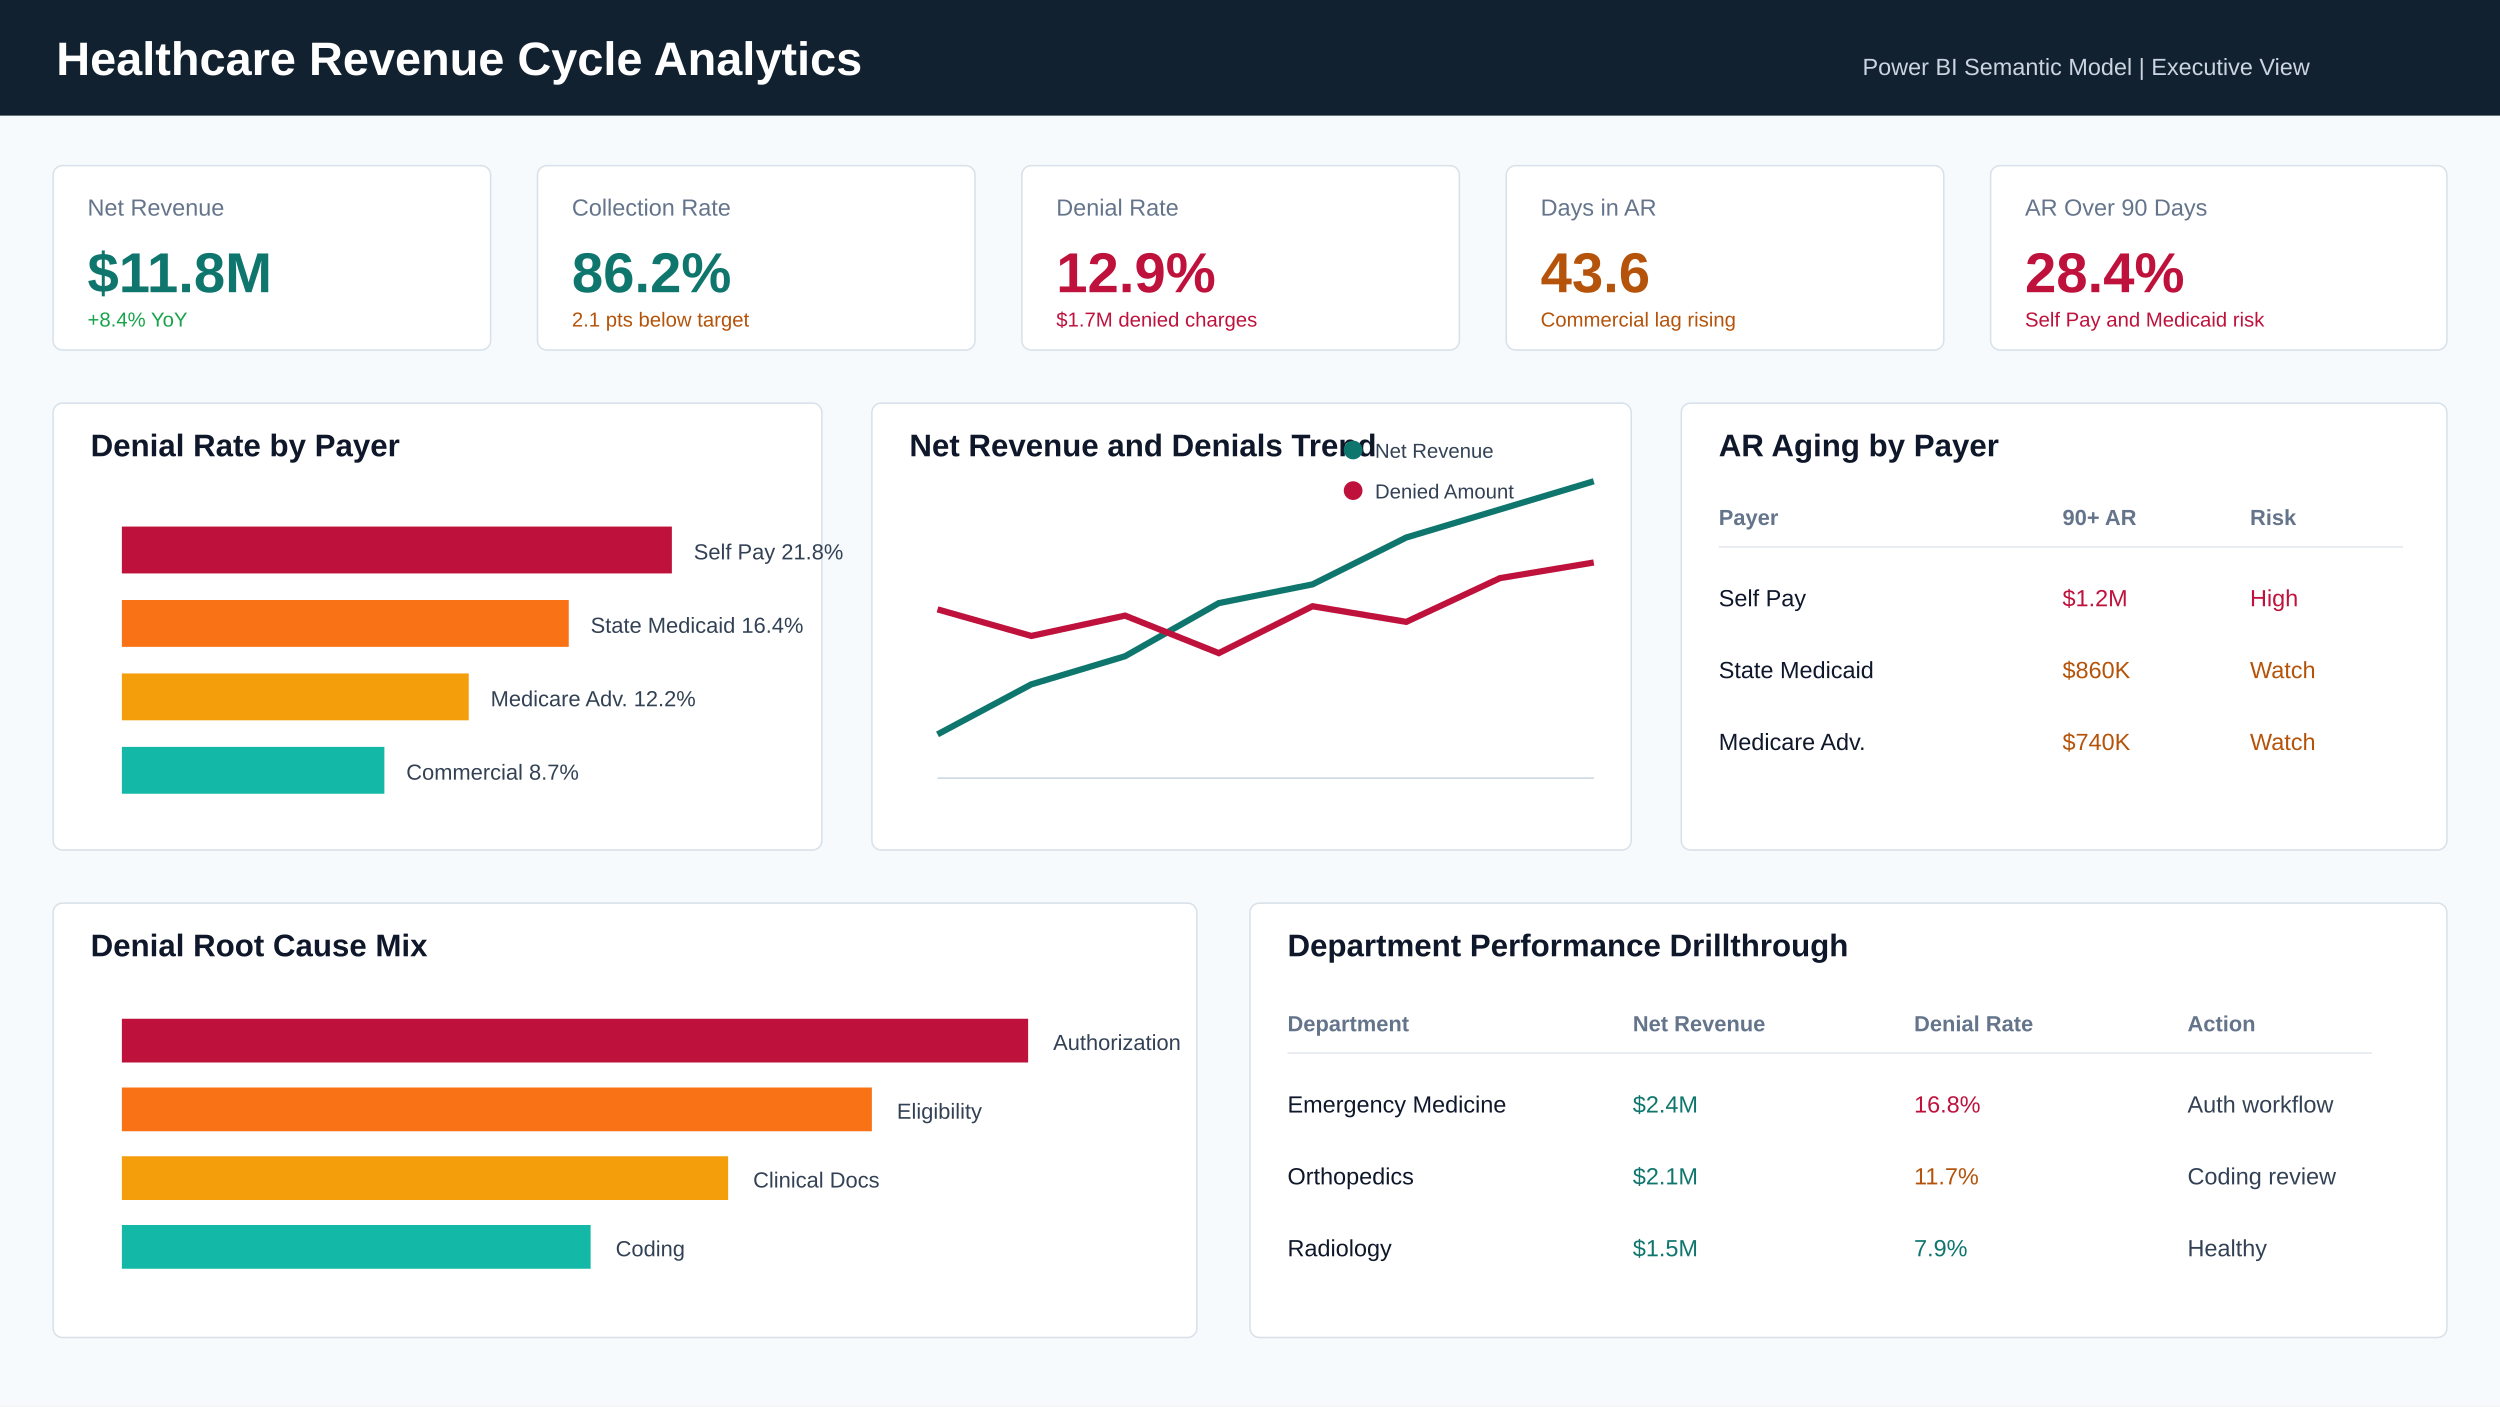
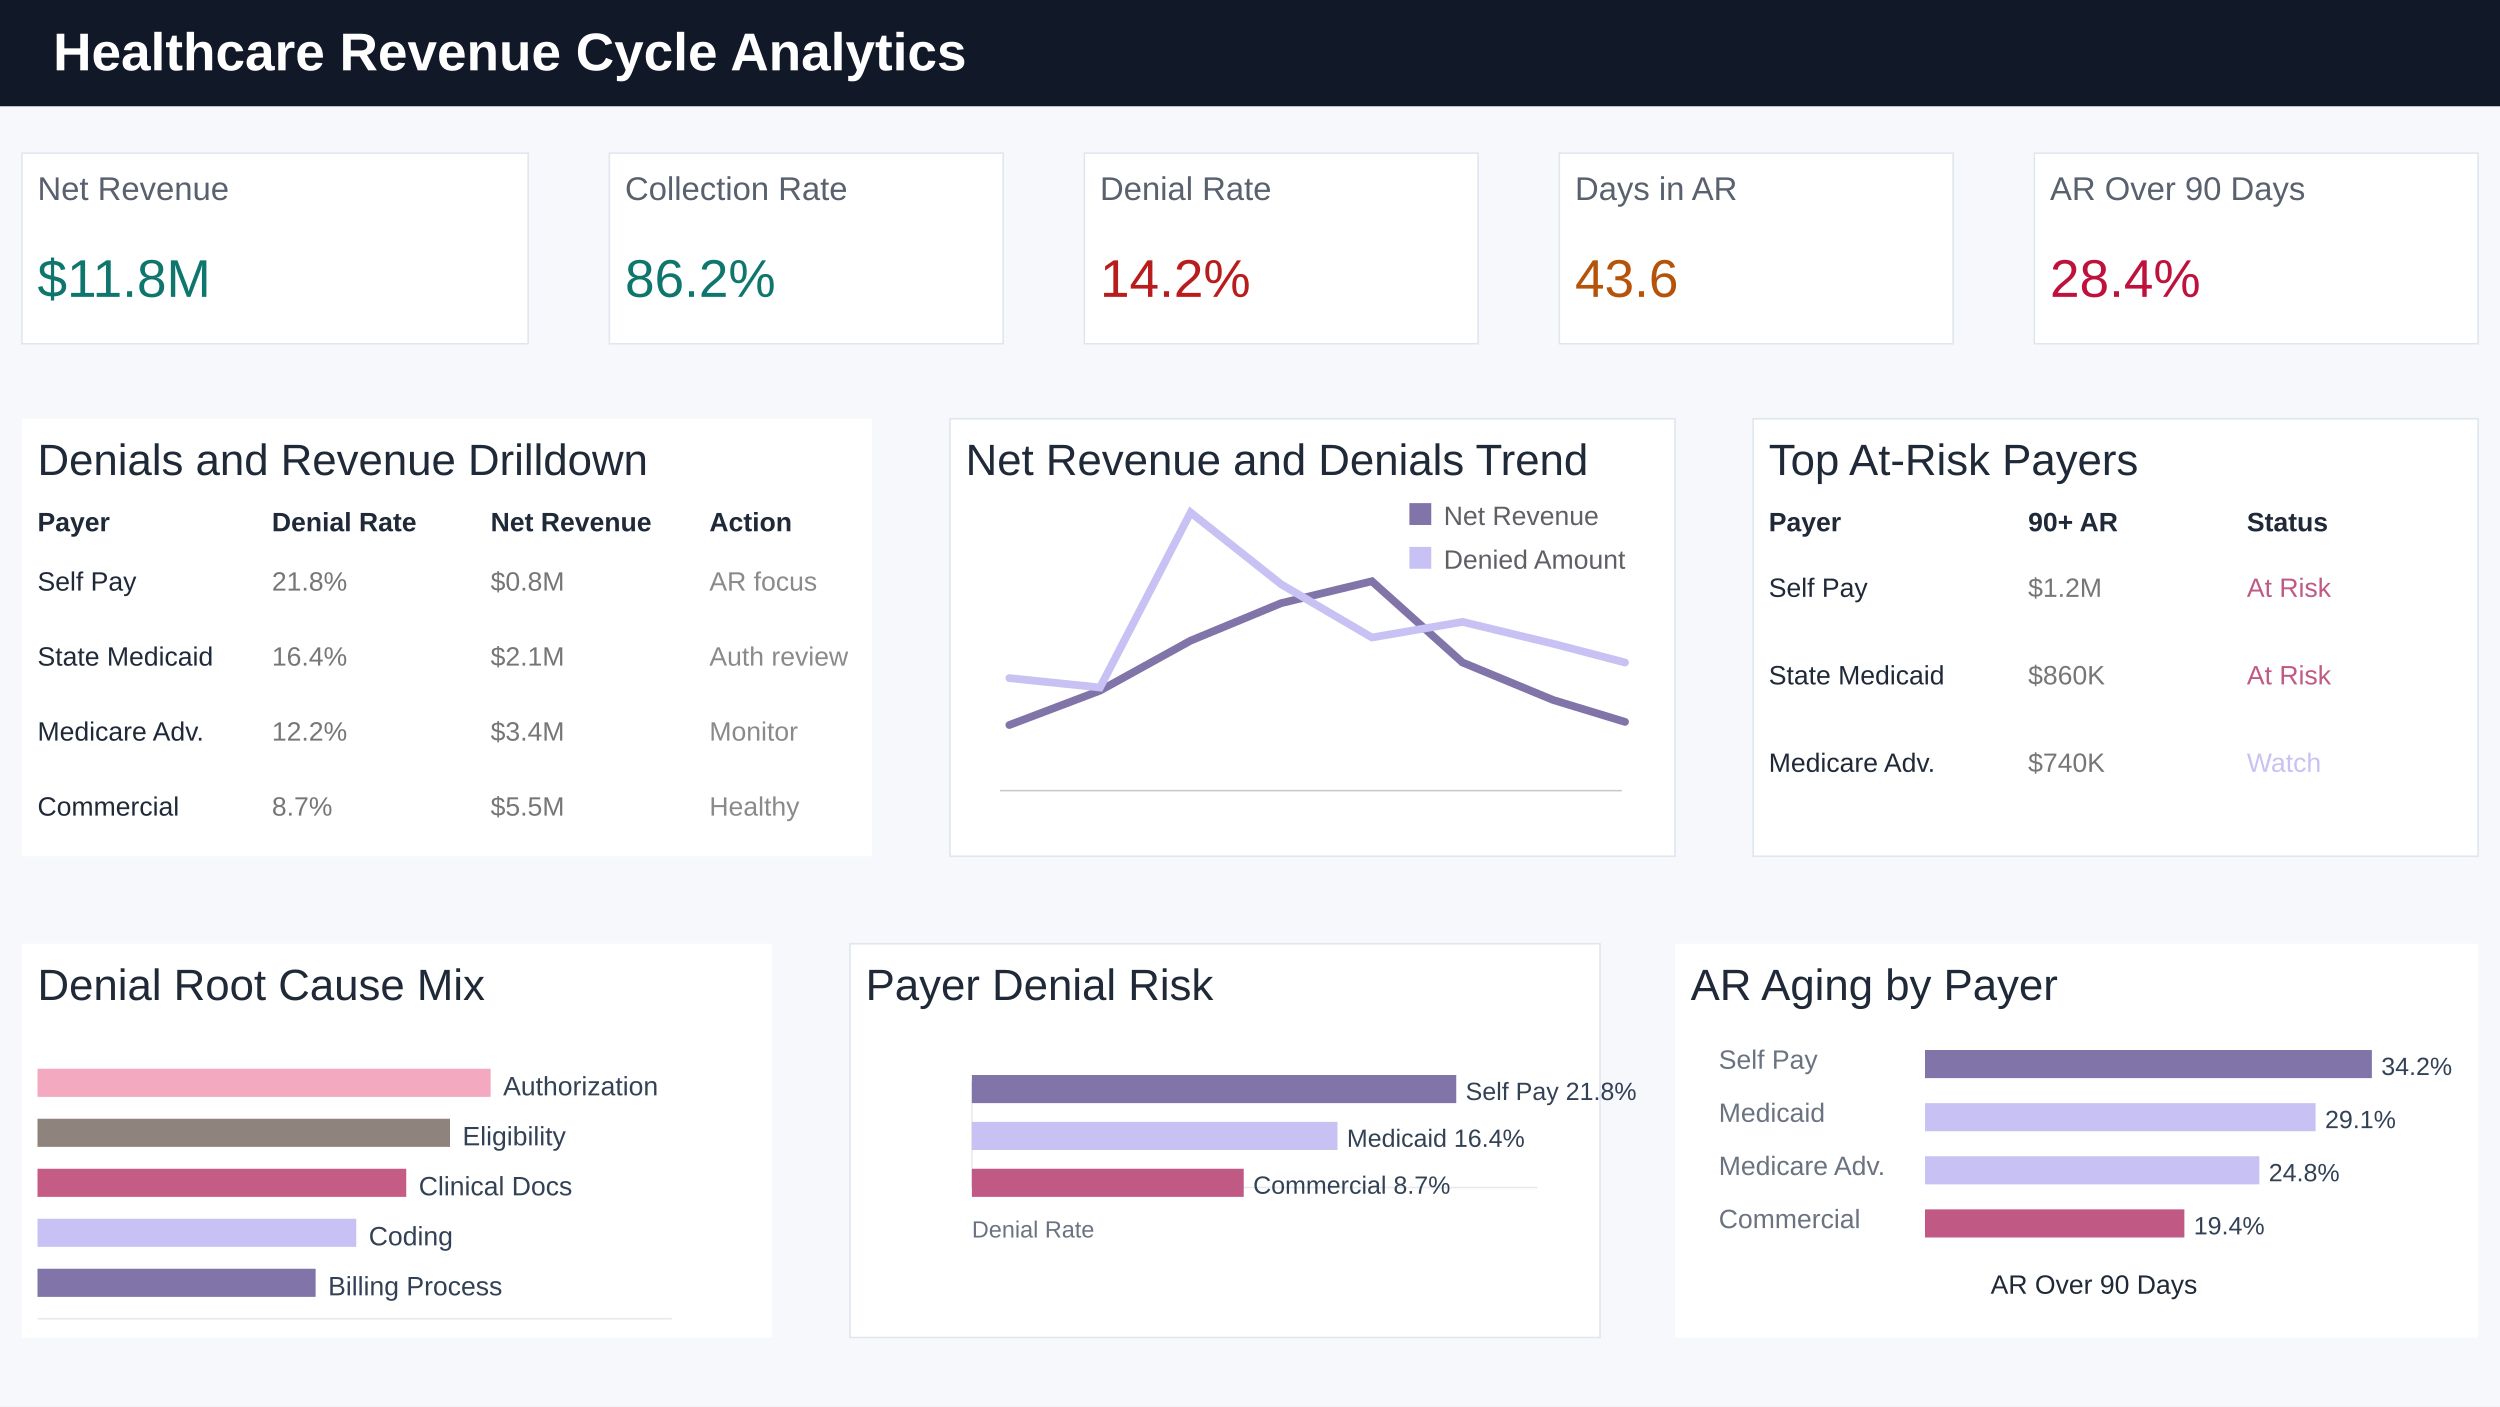
<svg xmlns="http://www.w3.org/2000/svg" width="1600" height="900" viewBox="0 0 1600 900">
-   <rect width="1600" height="900" fill="#f7fafc" />
-   <rect width="1600" height="74" fill="#12212f" />
-   <text x="36" y="48" font-family="Segoe UI, Arial, sans-serif" font-size="30" font-weight="700" fill="#ffffff">Healthcare Revenue Cycle Analytics</text>
-   <text x="1192" y="48" font-family="Segoe UI, Arial, sans-serif" font-size="15" fill="#cbd5e1">Power BI Semantic Model | Executive View</text>
+   <rect width="1600" height="900" fill="#f6f8fb" />
+   <rect x="0" y="0" width="1600" height="68" fill="#111827" />
+   <text x="34" y="45" font-family="Segoe UI, Arial, sans-serif" font-size="34" font-weight="700" fill="#ffffff">Healthcare Revenue Cycle Analytics</text>
  <g font-family="Segoe UI, Arial, sans-serif">
-     <rect x="34" y="106" width="280" height="118" rx="6" fill="#ffffff" stroke="#d8e1ea" />
-     <text x="56" y="138" font-size="15" fill="#64748b">Net Revenue</text>
-     <text x="56" y="187" font-size="36" font-weight="700" fill="#0f766e">$11.8M</text>
-     <text x="56" y="209" font-size="13" fill="#16a34a">+8.4% YoY</text>
-     <rect x="344" y="106" width="280" height="118" rx="6" fill="#ffffff" stroke="#d8e1ea" />
-     <text x="366" y="138" font-size="15" fill="#64748b">Collection Rate</text>
-     <text x="366" y="187" font-size="36" font-weight="700" fill="#0f766e">86.2%</text>
-     <text x="366" y="209" font-size="13" fill="#b45309">2.1 pts below target</text>
-     <rect x="654" y="106" width="280" height="118" rx="6" fill="#ffffff" stroke="#d8e1ea" />
-     <text x="676" y="138" font-size="15" fill="#64748b">Denial Rate</text>
-     <text x="676" y="187" font-size="36" font-weight="700" fill="#be123c">12.9%</text>
-     <text x="676" y="209" font-size="13" fill="#be123c">$1.7M denied charges</text>
-     <rect x="964" y="106" width="280" height="118" rx="6" fill="#ffffff" stroke="#d8e1ea" />
-     <text x="986" y="138" font-size="15" fill="#64748b">Days in AR</text>
-     <text x="986" y="187" font-size="36" font-weight="700" fill="#b45309">43.6</text>
-     <text x="986" y="209" font-size="13" fill="#b45309">Commercial lag rising</text>
-     <rect x="1274" y="106" width="292" height="118" rx="6" fill="#ffffff" stroke="#d8e1ea" />
-     <text x="1296" y="138" font-size="15" fill="#64748b">AR Over 90 Days</text>
-     <text x="1296" y="187" font-size="36" font-weight="700" fill="#be123c">28.4%</text>
-     <text x="1296" y="209" font-size="13" fill="#be123c">Self Pay and Medicaid risk</text>
-     <rect x="34" y="258" width="492" height="286" rx="6" fill="#ffffff" stroke="#d8e1ea" />
-     <text x="58" y="292" font-size="20" font-weight="700" fill="#0f172a">Denial Rate by Payer</text>
-     <rect x="78" y="337" width="352" height="30" fill="#be123c" />
-     <text x="444" y="358" font-size="14" fill="#334155">Self Pay 21.8%</text>
-     <rect x="78" y="384" width="286" height="30" fill="#f97316" />
-     <text x="378" y="405" font-size="14" fill="#334155">State Medicaid 16.4%</text>
-     <rect x="78" y="431" width="222" height="30" fill="#f59e0b" />
-     <text x="314" y="452" font-size="14" fill="#334155">Medicare Adv. 12.2%</text>
-     <rect x="78" y="478" width="168" height="30" fill="#14b8a6" />
-     <text x="260" y="499" font-size="14" fill="#334155">Commercial 8.7%</text>
-     <rect x="558" y="258" width="486" height="286" rx="6" fill="#ffffff" stroke="#d8e1ea" />
-     <text x="582" y="292" font-size="20" font-weight="700" fill="#0f172a">Net Revenue and Denials Trend</text>
-     <polyline points="600,470 660,438 720,420 780,386 840,374 900,344 960,326 1020,308" fill="none" stroke="#0f766e" stroke-width="4" />
-     <polyline points="600,390 660,407 720,394 780,418 840,388 900,398 960,370 1020,360" fill="none" stroke="#be123c" stroke-width="4" />
-     <line x1="600" y1="498" x2="1020" y2="498" stroke="#cbd5e1" />
-     <circle cx="866" cy="288" r="6" fill="#0f766e" />
-     <text x="880" y="293" font-size="13" fill="#334155">Net Revenue</text>
-     <circle cx="866" cy="314" r="6" fill="#be123c" />
-     <text x="880" y="319" font-size="13" fill="#334155">Denied Amount</text>
-     <rect x="1076" y="258" width="490" height="286" rx="6" fill="#ffffff" stroke="#d8e1ea" />
-     <text x="1100" y="292" font-size="20" font-weight="700" fill="#0f172a">AR Aging by Payer</text>
-     <text x="1100" y="336" font-size="14" font-weight="700" fill="#64748b">Payer</text>
-     <text x="1320" y="336" font-size="14" font-weight="700" fill="#64748b">90+ AR</text>
-     <text x="1440" y="336" font-size="14" font-weight="700" fill="#64748b">Risk</text>
-     <line x1="1100" y1="350" x2="1538" y2="350" stroke="#e2e8f0" />
-     <text x="1100" y="388" font-size="15" fill="#0f172a">Self Pay</text>
-     <text x="1320" y="388" font-size="15" fill="#be123c">$1.2M</text>
-     <text x="1440" y="388" font-size="15" fill="#be123c">High</text>
-     <text x="1100" y="434" font-size="15" fill="#0f172a">State Medicaid</text>
-     <text x="1320" y="434" font-size="15" fill="#b45309">$860K</text>
-     <text x="1440" y="434" font-size="15" fill="#b45309">Watch</text>
-     <text x="1100" y="480" font-size="15" fill="#0f172a">Medicare Adv.</text>
-     <text x="1320" y="480" font-size="15" fill="#b45309">$740K</text>
-     <text x="1440" y="480" font-size="15" fill="#b45309">Watch</text>
-     <rect x="34" y="578" width="732" height="278" rx="6" fill="#ffffff" stroke="#d8e1ea" />
-     <text x="58" y="612" font-size="20" font-weight="700" fill="#0f172a">Denial Root Cause Mix</text>
-     <rect x="78" y="652" width="580" height="28" fill="#be123c" />
-     <text x="674" y="672" font-size="14" fill="#334155">Authorization</text>
-     <rect x="78" y="696" width="480" height="28" fill="#f97316" />
-     <text x="574" y="716" font-size="14" fill="#334155">Eligibility</text>
-     <rect x="78" y="740" width="388" height="28" fill="#f59e0b" />
-     <text x="482" y="760" font-size="14" fill="#334155">Clinical Docs</text>
-     <rect x="78" y="784" width="300" height="28" fill="#14b8a6" />
-     <text x="394" y="804" font-size="14" fill="#334155">Coding</text>
-     <rect x="800" y="578" width="766" height="278" rx="6" fill="#ffffff" stroke="#d8e1ea" />
-     <text x="824" y="612" font-size="20" font-weight="700" fill="#0f172a">Department Performance Drillthrough</text>
-     <text x="824" y="660" font-size="14" font-weight="700" fill="#64748b">Department</text>
-     <text x="1045" y="660" font-size="14" font-weight="700" fill="#64748b">Net Revenue</text>
-     <text x="1225" y="660" font-size="14" font-weight="700" fill="#64748b">Denial Rate</text>
-     <text x="1400" y="660" font-size="14" font-weight="700" fill="#64748b">Action</text>
-     <line x1="824" y1="674" x2="1518" y2="674" stroke="#e2e8f0" />
-     <text x="824" y="712" font-size="15" fill="#0f172a">Emergency Medicine</text>
-     <text x="1045" y="712" font-size="15" fill="#0f766e">$2.4M</text>
-     <text x="1225" y="712" font-size="15" fill="#be123c">16.8%</text>
-     <text x="1400" y="712" font-size="15" fill="#334155">Auth workflow</text>
-     <text x="824" y="758" font-size="15" fill="#0f172a">Orthopedics</text>
-     <text x="1045" y="758" font-size="15" fill="#0f766e">$2.1M</text>
-     <text x="1225" y="758" font-size="15" fill="#b45309">11.7%</text>
-     <text x="1400" y="758" font-size="15" fill="#334155">Coding review</text>
-     <text x="824" y="804" font-size="15" fill="#0f172a">Radiology</text>
-     <text x="1045" y="804" font-size="15" fill="#0f766e">$1.5M</text>
-     <text x="1225" y="804" font-size="15" fill="#0f766e">7.9%</text>
-     <text x="1400" y="804" font-size="15" fill="#334155">Healthy</text>
+     <rect x="14" y="98" width="324" height="122" fill="#ffffff" stroke="#dfe6ee" />
+     <text x="24" y="128" font-size="21" fill="#58616d">Net Revenue</text>
+     <text x="24" y="190" font-size="34" fill="#0f766e">$11.8M</text>
+     <rect x="390" y="98" width="252" height="122" fill="#ffffff" stroke="#dfe6ee" />
+     <text x="400" y="128" font-size="21" fill="#58616d">Collection Rate</text>
+     <text x="400" y="190" font-size="34" fill="#0f766e">86.2%</text>
+     <rect x="694" y="98" width="252" height="122" fill="#ffffff" stroke="#dfe6ee" />
+     <text x="704" y="128" font-size="21" fill="#58616d">Denial Rate</text>
+     <text x="704" y="190" font-size="34" fill="#b91c1c">14.2%</text>
+     <rect x="998" y="98" width="252" height="122" fill="#ffffff" stroke="#dfe6ee" />
+     <text x="1008" y="128" font-size="21" fill="#58616d">Days in AR</text>
+     <text x="1008" y="190" font-size="34" fill="#b45309">43.6</text>
+     <rect x="1302" y="98" width="284" height="122" fill="#ffffff" stroke="#dfe6ee" />
+     <text x="1312" y="128" font-size="21" fill="#58616d">AR Over 90 Days</text>
+     <text x="1312" y="190" font-size="34" fill="#be123c">28.4%</text>
+     <rect x="14" y="268" width="544" height="280" fill="#ffffff" />
+     <text x="24" y="304" font-size="28" fill="#1f2937">Denials and Revenue Drilldown</text>
+     <text x="24" y="340" font-size="17" font-weight="600" fill="#1f2937">Payer</text>
+     <text x="174" y="340" font-size="17" font-weight="600" fill="#1f2937">Denial Rate</text>
+     <text x="314" y="340" font-size="17" font-weight="600" fill="#1f2937">Net Revenue</text>
+     <text x="454" y="340" font-size="17" font-weight="600" fill="#1f2937">Action</text>
+     <text x="24" y="378" font-size="17" fill="#1f2937">Self Pay</text>
+     <text x="174" y="378" font-size="17" fill="#767676">21.8%</text>
+     <text x="314" y="378" font-size="17" fill="#767676">$0.8M</text>
+     <text x="454" y="378" font-size="17" fill="#8a8a8a">AR focus</text>
+     <text x="24" y="426" font-size="17" fill="#1f2937">State Medicaid</text>
+     <text x="174" y="426" font-size="17" fill="#767676">16.4%</text>
+     <text x="314" y="426" font-size="17" fill="#767676">$2.1M</text>
+     <text x="454" y="426" font-size="17" fill="#8a8a8a">Auth review</text>
+     <text x="24" y="474" font-size="17" fill="#1f2937">Medicare Adv.</text>
+     <text x="174" y="474" font-size="17" fill="#767676">12.2%</text>
+     <text x="314" y="474" font-size="17" fill="#767676">$3.4M</text>
+     <text x="454" y="474" font-size="17" fill="#8a8a8a">Monitor</text>
+     <text x="24" y="522" font-size="17" fill="#1f2937">Commercial</text>
+     <text x="174" y="522" font-size="17" fill="#767676">8.7%</text>
+     <text x="314" y="522" font-size="17" fill="#767676">$5.5M</text>
+     <text x="454" y="522" font-size="17" fill="#8a8a8a">Healthy</text>
+     <rect x="608" y="268" width="464" height="280" fill="#ffffff" stroke="#dfe6ee" />
+     <text x="618" y="304" font-size="28" fill="#1f2937">Net Revenue and Denials Trend</text>
+     <rect x="902" y="322" width="14" height="14" fill="#8074a8" />
+     <text x="924" y="336" font-size="17" fill="#5f5f66">Net Revenue</text>
+     <rect x="902" y="350" width="14" height="14" fill="#c7c1f4" />
+     <text x="924" y="364" font-size="17" fill="#5f5f66">Denied Amount</text>
+     <line x1="640" y1="506" x2="1038" y2="506" stroke="#c9c9c9" />
+     <polyline points="646,464 704,442 762,410 820,386 878,372 936,424 994,448 1040,462" fill="none" stroke="#8074a8" stroke-width="5" stroke-linecap="round" />
+     <polyline points="646,434 704,440 762,328 820,374 878,408 936,398 994,412 1040,424" fill="none" stroke="#c7c1f4" stroke-width="5" stroke-linecap="round" />
+     <rect x="1122" y="268" width="464" height="280" fill="#ffffff" stroke="#dfe6ee" />
+     <text x="1132" y="304" font-size="28" fill="#1f2937">Top At-Risk Payers</text>
+     <text x="1132" y="340" font-size="17" font-weight="600" fill="#1f2937">Payer</text>
+     <text x="1298" y="340" font-size="17" font-weight="600" fill="#1f2937">90+ AR</text>
+     <text x="1438" y="340" font-size="17" font-weight="600" fill="#1f2937">Status</text>
+     <text x="1132" y="382" font-size="17" fill="#1f2937">Self Pay</text>
+     <text x="1298" y="382" font-size="17" fill="#767676">$1.2M</text>
+     <text x="1438" y="382" font-size="17" fill="#c05a84">At Risk</text>
+     <text x="1132" y="438" font-size="17" fill="#1f2937">State Medicaid</text>
+     <text x="1298" y="438" font-size="17" fill="#767676">$860K</text>
+     <text x="1438" y="438" font-size="17" fill="#c05a84">At Risk</text>
+     <text x="1132" y="494" font-size="17" fill="#1f2937">Medicare Adv.</text>
+     <text x="1298" y="494" font-size="17" fill="#767676">$740K</text>
+     <text x="1438" y="494" font-size="17" fill="#c7c1f4">Watch</text>
+     <rect x="14" y="604" width="480" height="252" fill="#ffffff" />
+     <text x="24" y="640" font-size="28" fill="#1f2937">Denial Root Cause Mix</text>
+     <rect x="24" y="684" width="290" height="18" fill="#f3a9bf" />
+     <text x="322" y="701" font-size="17" fill="#334155">Authorization</text>
+     <rect x="24" y="716" width="264" height="18" fill="#8f837e" />
+     <text x="296" y="733" font-size="17" fill="#334155">Eligibility</text>
+     <rect x="24" y="748" width="236" height="18" fill="#c45c86" />
+     <text x="268" y="765" font-size="17" fill="#334155">Clinical Docs</text>
+     <rect x="24" y="780" width="204" height="18" fill="#c7c1f4" />
+     <text x="236" y="797" font-size="17" fill="#334155">Coding</text>
+     <rect x="24" y="812" width="178" height="18" fill="#8074a8" />
+     <text x="210" y="829" font-size="17" fill="#334155">Billing Process</text>
+     <line x1="24" y1="844" x2="430" y2="844" stroke="#e6e9ee" />
+     <rect x="544" y="604" width="480" height="252" fill="#ffffff" stroke="#dfe6ee" />
+     <text x="554" y="640" font-size="28" fill="#1f2937">Payer Denial Risk</text>
+     <line x1="622" y1="760" x2="984" y2="760" stroke="#e6e9ee" />
+     <line x1="622" y1="692" x2="622" y2="760" stroke="#e6e9ee" />
+     <rect x="622" y="688" width="310" height="18" fill="#8074a8" />
+     <text x="938" y="704" font-size="16" fill="#334155">Self Pay 21.8%</text>
+     <rect x="622" y="718" width="234" height="18" fill="#c7c1f4" />
+     <text x="862" y="734" font-size="16" fill="#334155">Medicaid 16.4%</text>
+     <rect x="622" y="748" width="174" height="18" fill="#c05a84" />
+     <text x="802" y="764" font-size="16" fill="#334155">Commercial 8.7%</text>
+     <text x="622" y="792" font-size="15" fill="#6b7280">Denial Rate</text>
+     <rect x="1072" y="604" width="514" height="252" fill="#ffffff" />
+     <text x="1082" y="640" font-size="28" fill="#1f2937">AR Aging by Payer</text>
+     <text x="1100" y="684" font-size="17" fill="#6b7280">Self Pay</text>
+     <rect x="1232" y="672" width="286" height="18" fill="#8074a8" />
+     <text x="1524" y="688" font-size="16" fill="#334155">34.2%</text>
+     <text x="1100" y="718" font-size="17" fill="#6b7280">Medicaid</text>
+     <rect x="1232" y="706" width="250" height="18" fill="#c7c1f4" />
+     <text x="1488" y="722" font-size="16" fill="#334155">29.1%</text>
+     <text x="1100" y="752" font-size="17" fill="#6b7280">Medicare Adv.</text>
+     <rect x="1232" y="740" width="214" height="18" fill="#c7c1f4" />
+     <text x="1452" y="756" font-size="16" fill="#334155">24.8%</text>
+     <text x="1100" y="786" font-size="17" fill="#6b7280">Commercial</text>
+     <rect x="1232" y="774" width="166" height="18" fill="#c05a84" />
+     <text x="1404" y="790" font-size="16" fill="#334155">19.4%</text>
+     <text x="1274" y="828" font-size="17" fill="#1f2937">AR Over 90 Days</text>
  </g>
</svg>
